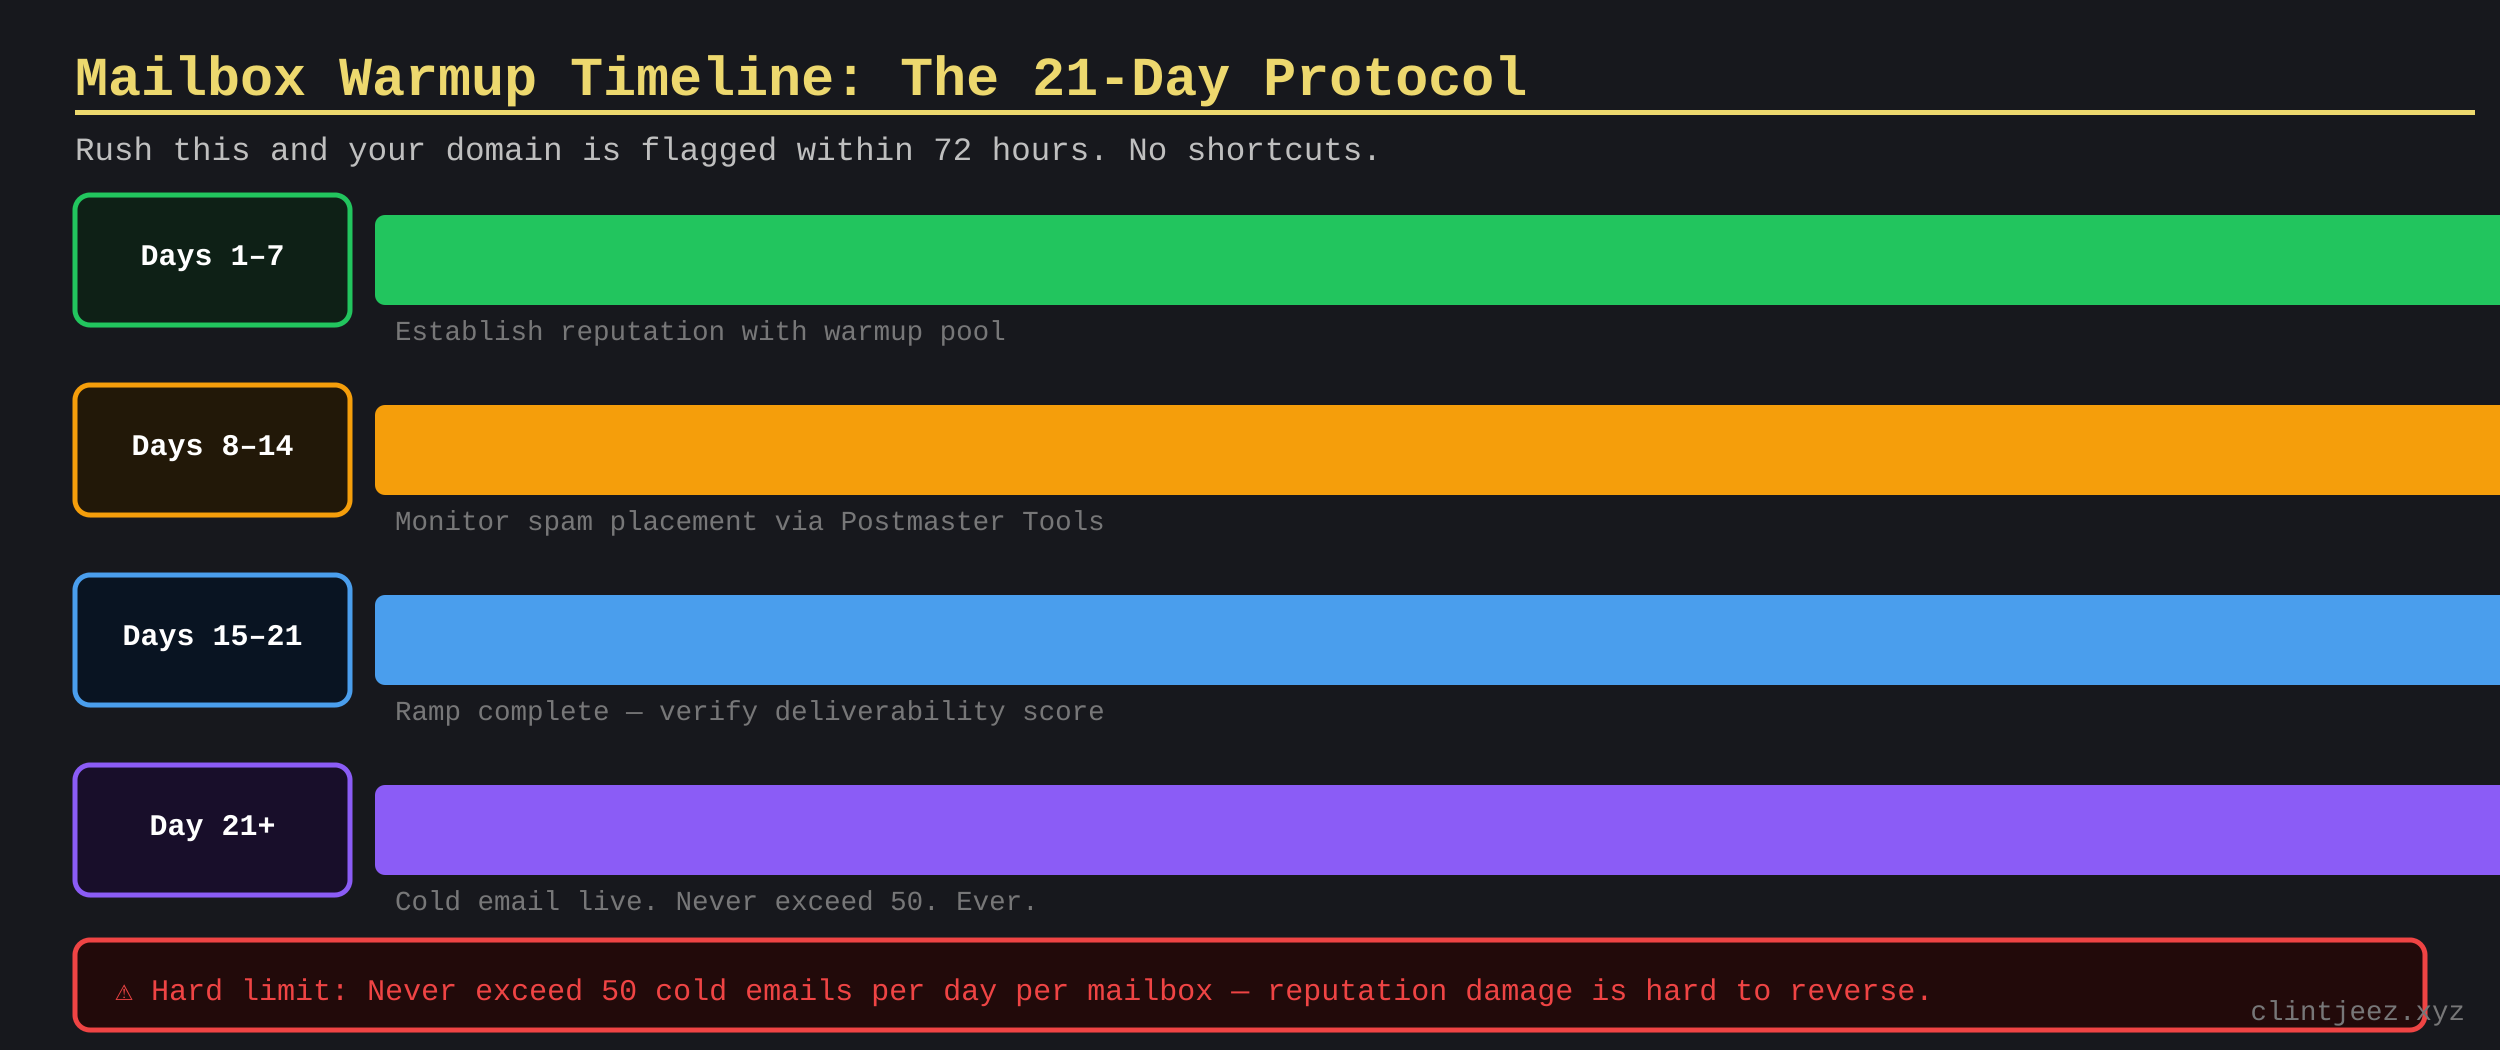
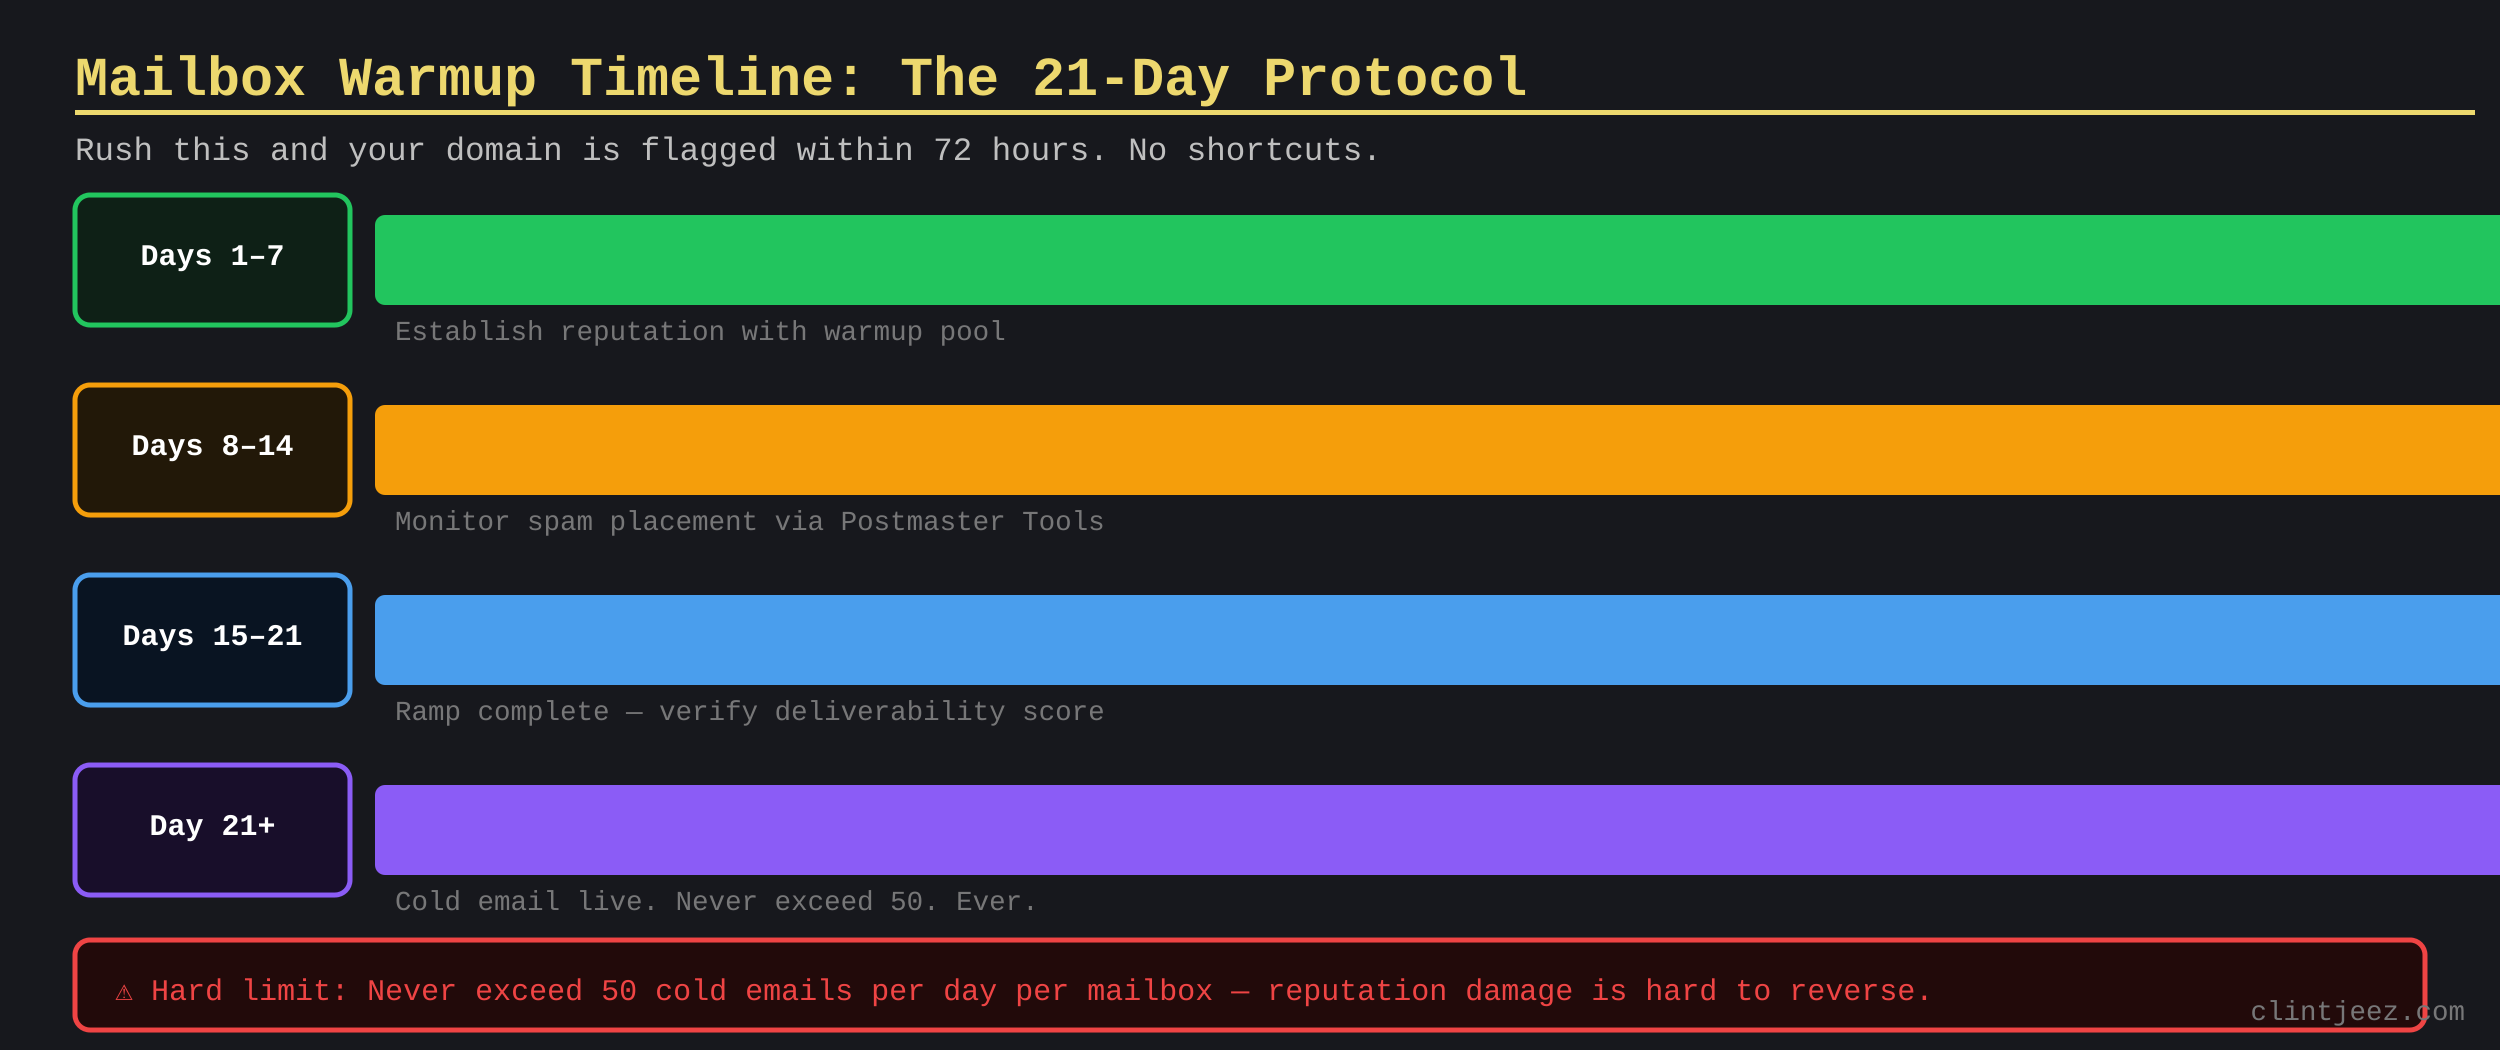
<svg xmlns="http://www.w3.org/2000/svg" width="1000" height="420" viewBox="0 0 1000 420">
  <rect width="1000" height="420" fill="#17181d" />
  <text x="30" y="38" fill="#edd86e" font-size="22" font-weight="bold" text-anchor="start" font-family="'Roboto Mono','Courier New',monospace">Mailbox Warmup Timeline: The 21-Day Protocol</text>
  <rect x="30" y="44" width="960" height="2" rx="0" fill="#edd86e" stroke="#edd86e" stroke-width="0" />
  <text x="30" y="64" fill="#bfbfbf" font-size="13" font-weight="normal" text-anchor="start" font-family="'Roboto Mono','Courier New',monospace">Rush this and your domain is flagged within 72 hours. No shortcuts.</text>
  <rect x="30" y="78" width="110" height="52" rx="6" fill="#0e2016" stroke="#22c55e" stroke-width="2" />
  <text x="85" y="106" fill="#ffffff" font-size="12" font-weight="bold" text-anchor="middle" font-family="'Roboto Mono','Courier New',monospace">Days 1–7</text>
  <rect x="150" y="86" width="1344" height="36" rx="4" fill="#22c55e" stroke="#22c55e" stroke-width="0" />
  <text x="1502" y="108" fill="#ffffff" font-size="14" font-weight="bold" text-anchor="start" font-family="'Roboto Mono','Courier New',monospace">5–10 emails/day</text>
  <text x="158" y="136" fill="#777778" font-size="11" font-weight="normal" text-anchor="start" font-family="'Roboto Mono','Courier New',monospace">Establish reputation with warmup pool</text>
  <rect x="30" y="154" width="110" height="52" rx="6" fill="#221808" stroke="#f59e0b" stroke-width="2" />
  <text x="85" y="182" fill="#ffffff" font-size="12" font-weight="bold" text-anchor="middle" font-family="'Roboto Mono','Courier New',monospace">Days 8–14</text>
  <rect x="150" y="162" width="2016" height="36" rx="4" fill="#f59e0b" stroke="#f59e0b" stroke-width="0" />
  <text x="2174" y="184" fill="#ffffff" font-size="14" font-weight="bold" text-anchor="start" font-family="'Roboto Mono','Courier New',monospace">15–20 emails/day</text>
  <text x="158" y="212" fill="#777778" font-size="11" font-weight="normal" text-anchor="start" font-family="'Roboto Mono','Courier New',monospace">Monitor spam placement via Postmaster Tools</text>
  <rect x="30" y="230" width="110" height="52" rx="6" fill="#091422" stroke="#4a9eed" stroke-width="2" />
  <text x="85" y="258" fill="#ffffff" font-size="12" font-weight="bold" text-anchor="middle" font-family="'Roboto Mono','Courier New',monospace">Days 15–21</text>
  <rect x="150" y="238" width="2800" height="36" rx="4" fill="#4a9eed" stroke="#4a9eed" stroke-width="0" />
  <text x="2958" y="260" fill="#ffffff" font-size="14" font-weight="bold" text-anchor="start" font-family="'Roboto Mono','Courier New',monospace">25–30 emails/day</text>
  <text x="158" y="288" fill="#777778" font-size="11" font-weight="normal" text-anchor="start" font-family="'Roboto Mono','Courier New',monospace">Ramp complete — verify deliverability score</text>
  <rect x="30" y="306" width="110" height="52" rx="6" fill="#180e2a" stroke="#8b5cf6" stroke-width="2" />
  <text x="85" y="334" fill="#ffffff" font-size="12" font-weight="bold" text-anchor="middle" font-family="'Roboto Mono','Courier New',monospace">Day 21+</text>
  <rect x="150" y="314" width="4256" height="36" rx="4" fill="#8b5cf6" stroke="#8b5cf6" stroke-width="0" />
  <text x="4414" y="336" fill="#ffffff" font-size="14" font-weight="bold" text-anchor="start" font-family="'Roboto Mono','Courier New',monospace">30–40 MAX/day</text>
  <text x="158" y="364" fill="#777778" font-size="11" font-weight="normal" text-anchor="start" font-family="'Roboto Mono','Courier New',monospace">Cold email live. Never exceed 50. Ever.</text>
  <rect x="30" y="376" width="940" height="36" rx="6" fill="#220a0a" stroke="#ef4444" stroke-width="2" />
  <text x="46" y="400" fill="#ef4444" font-size="12" font-weight="normal" text-anchor="start" font-family="'Roboto Mono','Courier New',monospace">⚠  Hard limit: Never exceed 50 cold emails per day per mailbox — reputation damage is hard to reverse.</text>
-   <text x="986" y="408" fill="#777778" font-size="11" font-weight="normal" text-anchor="end" font-family="'Roboto Mono','Courier New',monospace">clintjeez.xyz</text>
+   <text x="986" y="408" fill="#777778" font-size="11" font-weight="normal" text-anchor="end" font-family="'Roboto Mono','Courier New',monospace">clintjeez.com</text>
</svg>
